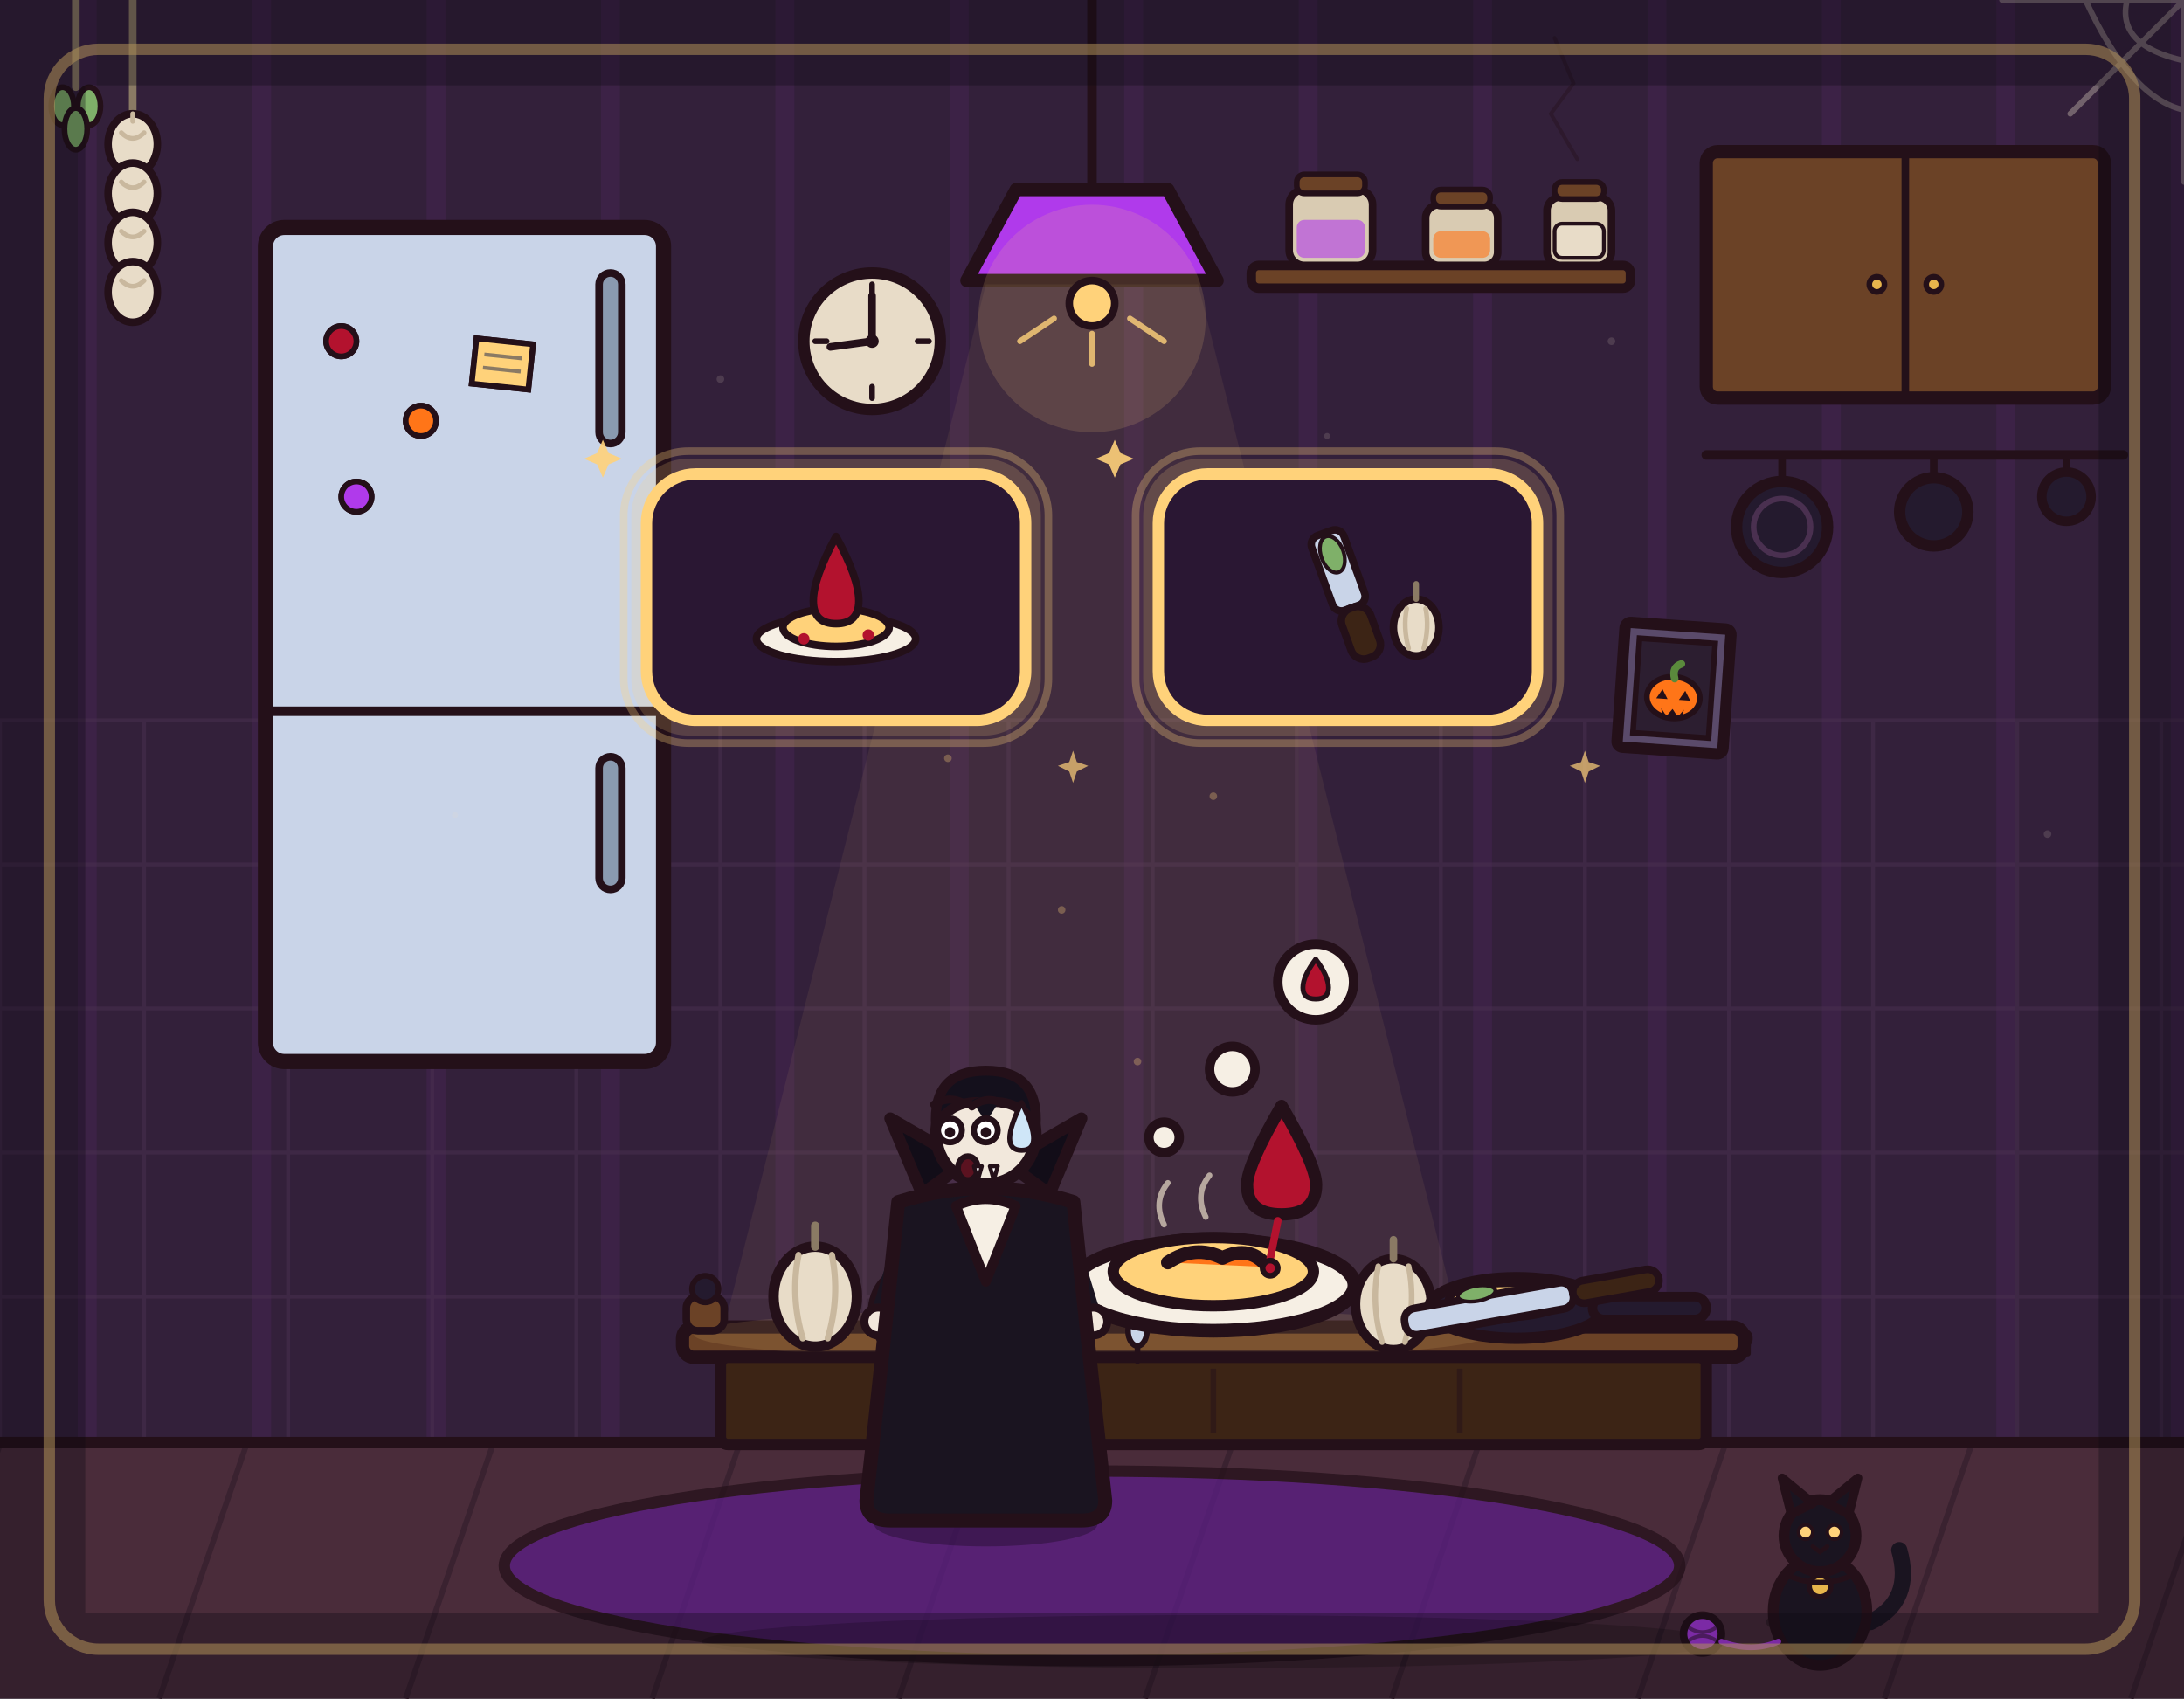
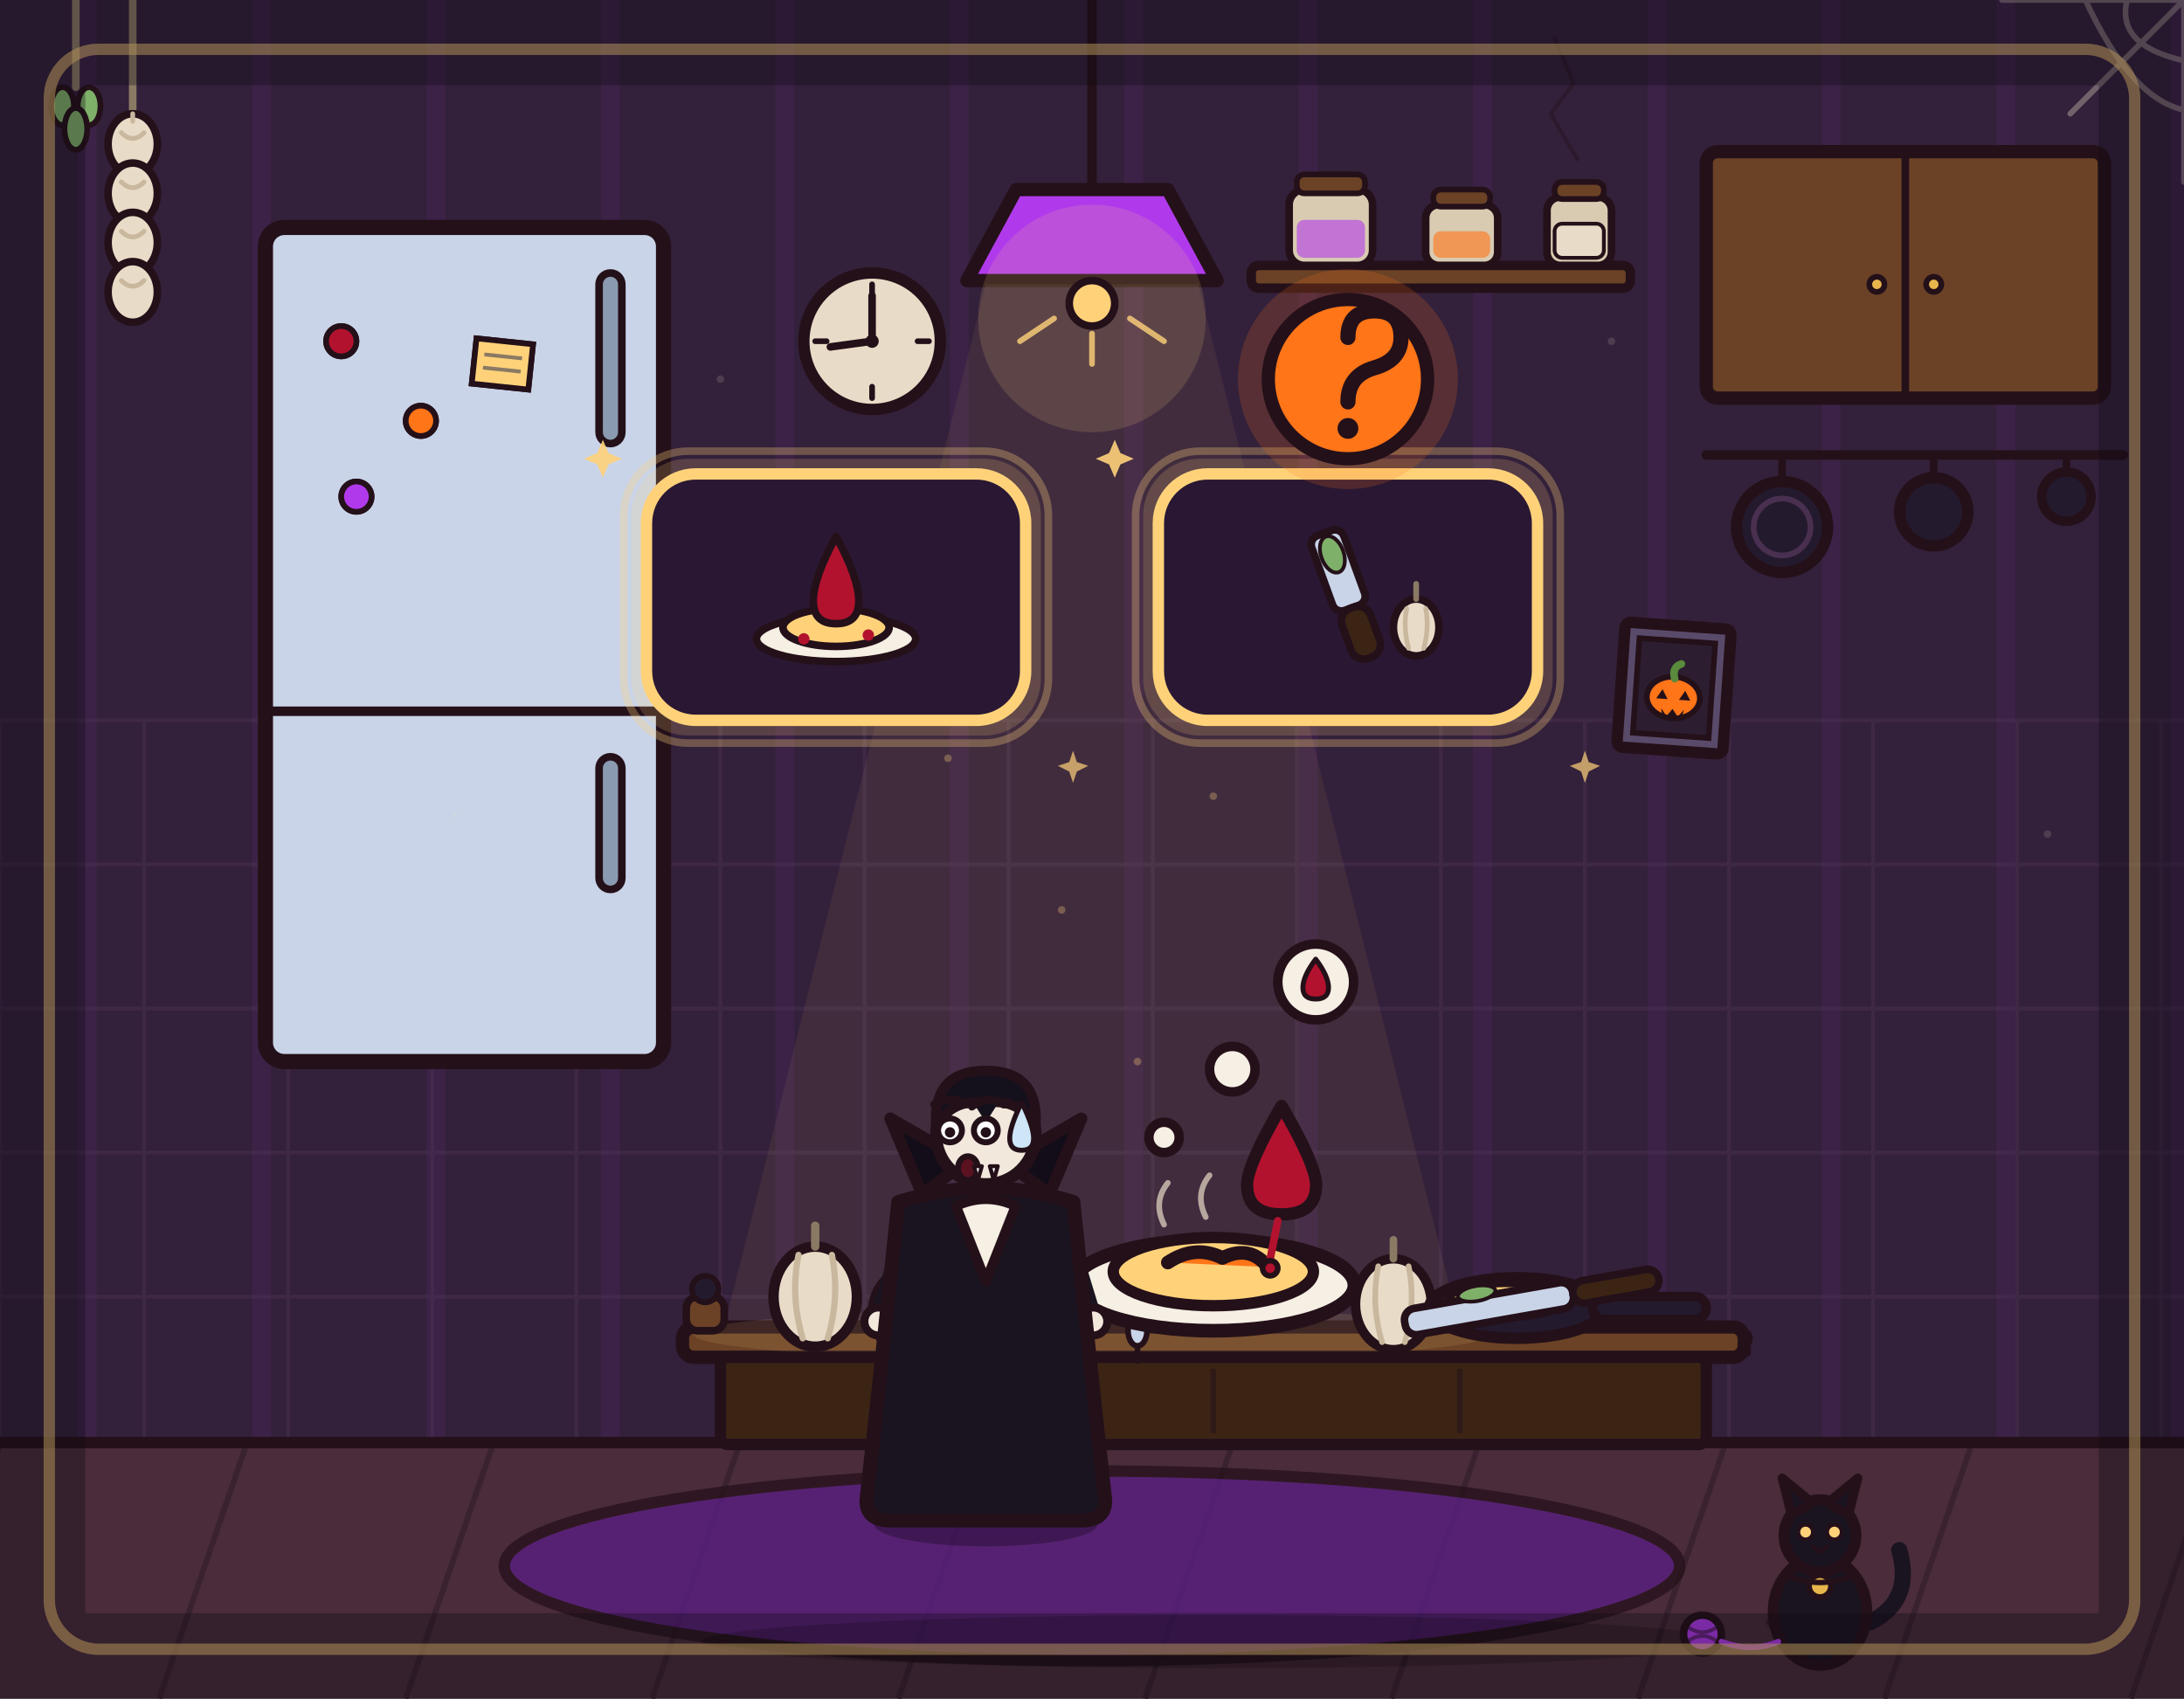
<svg xmlns="http://www.w3.org/2000/svg" viewBox="0 0 1152 896" width="1152" height="896">
  <rect x="0" y="0" width="1152" height="896" fill="#33203a" />
  <path d="M46 0V762M138 0V762M230 0V762M322 0V762M414 0V762M506 0V762M598 0V762M690 0V762M782 0V762M874 0V762M966 0V762M1058 0V762M1150 0V762" stroke="#b03aeb" stroke-width="10" opacity=".07" fill="none" />
  <path d="M0 380V762M76 380V762M152 380V762M228 380V762M304 380V762M380 380V762M456 380V762M532 380V762M608 380V762M684 380V762M760 380V762M836 380V762M912 380V762M988 380V762M1064 380V762M1140 380V762M0 380H1152M0 456H1152M0 532H1152M0 608H1152M0 684H1152M0 760H1152" stroke="#4a3050" stroke-width="2" opacity=".5" fill="none" />
  <rect x="0" y="760" width="1152" height="136" fill="#4a2c3a" />
  <path d="M0 762 L-46 896M130 762 L84 896M260 762 L214 896M390 762 L344 896M520 762 L474 896M650 762 L604 896M780 762 L734 896M910 762 L864 896M1040 762 L994 896M1170 762 L1124 896" stroke="#3a2230" stroke-width="3" fill="none" />
  <line x1="0" y1="761" x2="1152" y2="761" stroke="#241019" stroke-width="6" stroke-linecap="round" />
  <ellipse cx="576" cy="826" rx="310" ry="50" fill="#5b1e86" stroke="#241019" stroke-width="6" stroke-linejoin="round" opacity=".75" />
  <rect x="140" y="120" width="210" height="440" rx="10" fill="#c9d4e8" stroke="#241019" stroke-width="8" stroke-linejoin="round" />
  <line x1="140" y1="375.2" x2="350" y2="375.2" stroke="#241019" stroke-width="5" stroke-linecap="round" />
  <rect x="316" y="144" width="12" height="90" rx="6" fill="#8a9ab0" stroke="#241019" stroke-width="4" />
  <rect x="316" y="399.2" width="12" height="70" rx="6" fill="#8a9ab0" stroke="#241019" stroke-width="4" />
  <circle cx="180" cy="180" r="8" fill="#b3122e" stroke="#241019" stroke-width="3" />
  <circle cx="222" cy="222" r="8" fill="#ff7518" stroke="#241019" stroke-width="3" />
  <circle cx="188" cy="262" r="8" fill="#b03aeb" stroke="#241019" stroke-width="3" />
  <g transform="rotate(6 265 192)">
    <rect x="250" y="180" width="30" height="24" fill="#ffd27a" stroke="#241019" stroke-width="3" />
    <line x1="255" y1="188" x2="275" y2="188" stroke="#8a7a64" stroke-width="2" />
    <line x1="255" y1="195" x2="275" y2="195" stroke="#8a7a64" stroke-width="2" />
  </g>
  <circle cx="180" cy="180" r="8" fill="#b3122e" stroke="#241019" stroke-width="3" />
  <circle cx="222" cy="222" r="8" fill="#ff7518" stroke="#241019" stroke-width="3" />
  <circle cx="188" cy="262" r="8" fill="#b03aeb" stroke="#241019" stroke-width="3" />
  <g transform="rotate(6 265 192)">
    <rect x="250" y="180" width="30" height="24" fill="#ffd27a" stroke="#241019" stroke-width="3" />
    <line x1="255" y1="188" x2="275" y2="188" stroke="#8a7a64" stroke-width="2" />
    <line x1="255" y1="195" x2="275" y2="195" stroke="#8a7a64" stroke-width="2" />
  </g>
  <line x1="70" y1="0" x2="70" y2="60" stroke="#8a7a64" stroke-width="4" stroke-linecap="round" />
  <g fill="#e8dcc8" stroke="#241019" stroke-width="4">
    <ellipse cx="70" cy="76" rx="13" ry="16" />
    <ellipse cx="70" cy="102" rx="13" ry="16" />
    <ellipse cx="70" cy="128" rx="13" ry="16" />
    <ellipse cx="70" cy="154" rx="13" ry="16" />
  </g>
  <path d="M70 60 L70 64 M64 70 Q70 76 76 70 M64 96 Q70 102 76 96 M64 122 Q70 128 76 122 M64 148 Q70 154 76 148" stroke="#c9b89e" stroke-width="2.5" fill="none" stroke-linecap="round" />
  <rect x="900" y="80" width="210" height="130" rx="6" fill="#6b4226" stroke="#241019" stroke-width="7" stroke-linejoin="round" />
  <line x1="1005" y1="80" x2="1005" y2="210" stroke="#241019" stroke-width="4" />
  <circle cx="990" cy="150" r="4" fill="#e8b64c" stroke="#241019" stroke-width="3" />
  <circle cx="1020" cy="150" r="4" fill="#e8b64c" stroke="#241019" stroke-width="3" />
  <rect x="660" y="140" width="200" height="12" rx="4" fill="#6b4226" stroke="#241019" stroke-width="5" stroke-linejoin="round" />
  <rect x="680" y="100" width="44" height="40" rx="8" fill="#d9cbb2" stroke="#241019" stroke-width="4" />
  <rect x="684" y="92" width="36" height="10" rx="4" fill="#6b4226" stroke="#241019" stroke-width="3" />
  <rect x="684" y="116" width="36" height="20" rx="4" fill="#b03aeb" opacity=".6" />
  <rect x="752" y="108" width="38" height="32" rx="7" fill="#d9cbb2" stroke="#241019" stroke-width="4" />
  <rect x="756" y="100" width="30" height="9" rx="4" fill="#6b4226" stroke="#241019" stroke-width="3" />
  <rect x="756" y="122" width="30" height="14" rx="4" fill="#ff7518" opacity=".6" />
  <rect x="816" y="104" width="34" height="36" rx="7" fill="#d9cbb2" stroke="#241019" stroke-width="4" />
  <rect x="820" y="96" width="26" height="9" rx="4" fill="#6b4226" stroke="#241019" stroke-width="3" />
  <rect x="820" y="118" width="26" height="18" rx="4" fill="#e8dcc8" stroke="#241019" stroke-width="2" />
  <line x1="576" y1="0" x2="576" y2="100" stroke="#241019" stroke-width="5" />
  <path d="M536 100 L616 100 L642 148 L510 148 Z" fill="#b03aeb" stroke="#241019" stroke-width="7" stroke-linejoin="round" />
  <circle cx="576" cy="168" r="60" fill="#ffd27a" opacity=".15" />
  <path d="M520 150 L632 150 L770 700 L382 700 Z" fill="#ffd27a" opacity=".07" />
  <circle cx="576" cy="160" r="12" fill="#ffd27a" stroke="#241019" stroke-width="4" />
  <path d="M556 168 L538 180 M596 168 L614 180 M576 176 L576 192" stroke="#ffd27a" stroke-width="3" stroke-linecap="round" opacity=".8" />
  <g fill="#ffd27a" opacity=".3">
    <circle cx="500" cy="400" r="2" />
    <circle cx="560" cy="480" r="2" />
    <circle cx="640" cy="420" r="2" />
    <circle cx="600" cy="560" r="2" />
    <circle cx="520" cy="600" r="2" />
  </g>
  <line x1="900" y1="240" x2="1120" y2="240" stroke="#241019" stroke-width="5" stroke-linecap="round" />
  <line x1="940" y1="240" x2="940" y2="254" stroke="#241019" stroke-width="4" />
  <circle cx="940" cy="278" r="24" fill="#241a2e" stroke="#241019" stroke-width="6" />
  <circle cx="940" cy="278" r="15" fill="none" stroke="#4a3050" stroke-width="3" />
  <line x1="1020" y1="240" x2="1020" y2="252" stroke="#241019" stroke-width="4" />
  <circle cx="1020" cy="270" r="18" fill="#241a2e" stroke="#241019" stroke-width="6" />
  <line x1="1090" y1="240" x2="1090" y2="249" stroke="#241019" stroke-width="4" />
  <circle cx="1090" cy="262" r="13" fill="#241a2e" stroke="#241019" stroke-width="5" />
  <rect x="329" y="238" width="224" height="154" rx="34" fill="none" stroke="#ffd27a" stroke-width="4" opacity=".3" />
  <rect x="333" y="242" width="216" height="146" rx="30" fill="#ffd27a" opacity=".18" />
  <path d="M318 232 L321 239 L328 242 L321 245 L318 252 L315 245 L308 242 L315 239 Z" fill="#ffd27a" opacity=".9" />
  <path d="M566 396 L568 402 L574 404 L568 407 L566 413 L564 407 L558 404 L564 402 Z" fill="#ffd27a" opacity=".7" />
  <rect x="341" y="250" width="200" height="130" rx="26" fill="#2a1733" stroke="#ffd27a" stroke-width="6" stroke-linejoin="round" />
  <g transform="translate(441 315)">
    <ellipse cx="0" cy="22" rx="42" ry="12" fill="#f6efe4" stroke="#241019" stroke-width="4" />
    <ellipse cx="0" cy="16" rx="28" ry="10" fill="#ffd27a" stroke="#241019" stroke-width="4" />
    <path d="M0 -32 Q12 -10 12 2 Q12 14 0 14 Q-12 14 -12 2 Q-12 -10 0 -32 Z" fill="#b3122e" stroke="#241019" stroke-width="4" stroke-linejoin="round" />
    <circle cx="17" cy="20" r="3" fill="#b3122e" />
    <circle cx="-17" cy="22" r="3" fill="#b3122e" />
  </g>
  <rect x="599" y="238" width="224" height="154" rx="34" fill="none" stroke="#ffd27a" stroke-width="4" opacity=".3" />
  <rect x="603" y="242" width="216" height="146" rx="30" fill="#ffd27a" opacity=".18" />
  <path d="M588 232 L591 239 L598 242 L591 245 L588 252 L585 245 L578 242 L585 239 Z" fill="#ffd27a" opacity=".9" />
  <path d="M836 396 L838 402 L844 404 L838 407 L836 413 L834 407 L828 404 L834 402 Z" fill="#ffd27a" opacity=".7" />
  <rect x="611" y="250" width="200" height="130" rx="26" fill="#2a1733" stroke="#ffd27a" stroke-width="6" stroke-linejoin="round" />
  <g transform="translate(711 315)">
    <g transform="rotate(-20)">
      <rect x="-9" y="-36" width="18" height="42" rx="5" fill="#c9d4e8" stroke="#241019" stroke-width="4" />
      <ellipse cx="0" cy="-24" rx="6" ry="10" fill="#7fb069" stroke="#241019" stroke-width="2" />
      <rect x="-8" y="6" width="16" height="28" rx="7" fill="#3c2415" stroke="#241019" stroke-width="4" />
    </g>
    <ellipse cx="36" cy="16" rx="12" ry="15" fill="#e8dcc8" stroke="#241019" stroke-width="4" />
    <path d="M36 1 L36 -7" stroke="#8a7a64" stroke-width="3" stroke-linecap="round" />
    <path d="M31 6 Q29 16 32 27 M41 6 Q43 16 40 27" fill="none" stroke="#c9b89e" stroke-width="2.5" stroke-linecap="round" />
  </g>
  <g transform="translate(530 704)">
    <rect x="-14" y="-14" width="28" height="20" rx="5" fill="#d9cbb2" stroke="#241019" stroke-width="4" stroke-linejoin="round" />
    <rect x="-10" y="-19" width="20" height="7" rx="3" fill="#6b4226" stroke="#241019" stroke-width="3" />
    <circle cx="-5" cy="-6" r="3" fill="#e8dcc8" stroke="#241019" stroke-width="1.5" />
    <circle cx="4" cy="-4" r="3" fill="#e8dcc8" stroke="#241019" stroke-width="1.5" />
  </g>
  <g transform="translate(905 706)">
    <circle cx="-12" cy="0" r="6" fill="none" stroke="#241019" stroke-width="4" />
    <rect x="-6" y="-3.5" width="24" height="7" rx="3" fill="#c9d4e8" stroke="#241019" stroke-width="3" />
    <line x1="12" y1="3.5" x2="12" y2="8" stroke="#241019" stroke-width="3" stroke-linecap="round" />
    <line x1="17" y1="3.5" x2="17" y2="8" stroke="#241019" stroke-width="3" stroke-linecap="round" />
  </g>
  <ellipse cx="640" cy="866" rx="270" ry="14" fill="#000000" opacity=".2" />
  <rect x="360" y="700" width="560" height="16" rx="6" fill="#6b4226" stroke="#241019" stroke-width="7" stroke-linejoin="round" />
  <ellipse cx="576" cy="704" rx="210" ry="14" fill="#ffd27a" opacity=".12" />
  <rect x="380" y="716" width="520" height="46" rx="4" fill="#3c2415" stroke="#241019" stroke-width="6" />
  <g transform="translate(372 698)">
    <rect x="-10" y="-14" width="20" height="18" rx="6" fill="#6b4226" stroke="#241019" stroke-width="4" stroke-linejoin="round" />
    <circle cx="0" cy="-18" r="7" fill="#241a2e" stroke="#241019" stroke-width="3" />
  </g>
  <g transform="translate(600 706)">
    <ellipse cx="0" cy="-4" rx="5" ry="8" fill="#c9d4e8" stroke="#241019" stroke-width="3" />
    <line x1="0" y1="4" x2="0" y2="12" stroke="#241019" stroke-width="3" stroke-linecap="round" />
  </g>
  <path d="M510 722 V756 M640 722 V756 M770 722 V756" stroke="#241019" stroke-width="3" opacity=".5" />
  <g transform="translate(430 684) scale(1.1)">
    <ellipse cx="0" cy="0" rx="20" ry="24" fill="#e8dcc8" stroke="#241019" stroke-width="5" stroke-linejoin="round" />
    <path d="M0 -24 L0 -34" stroke="#8a7a64" stroke-width="4" stroke-linecap="round" fill="none" />
    <path d="M-8 -20 Q-12 0 -6 20 M8 -20 Q12 0 6 20" fill="none" stroke="#c9b89e" stroke-width="3" stroke-linecap="round" />
  </g>
  <g transform="translate(478 692) scale(0.9)">
    <ellipse cx="0" cy="0" rx="20" ry="24" fill="#e8dcc8" stroke="#241019" stroke-width="5" stroke-linejoin="round" />
    <path d="M0 -24 L0 -34" stroke="#8a7a64" stroke-width="4" stroke-linecap="round" fill="none" />
    <path d="M-8 -20 Q-12 0 -6 20 M8 -20 Q12 0 6 20" fill="none" stroke="#c9b89e" stroke-width="3" stroke-linecap="round" />
  </g>
  <g transform="translate(735 688)">
    <ellipse cx="0" cy="0" rx="20" ry="24" fill="#e8dcc8" stroke="#241019" stroke-width="5" stroke-linejoin="round" />
    <path d="M0 -24 L0 -34" stroke="#8a7a64" stroke-width="4" stroke-linecap="round" fill="none" />
    <path d="M-8 -20 Q-12 0 -6 20 M8 -20 Q12 0 6 20" fill="none" stroke="#c9b89e" stroke-width="3" stroke-linecap="round" />
  </g>
  <g transform="translate(640 678) scale(1.2)">
    <ellipse cx="0" cy="0" rx="62" ry="20" fill="#f6efe4" stroke="#241019" stroke-width="6" stroke-linejoin="round" />
    <ellipse cx="0" cy="-6" rx="44" ry="15" fill="#ffd27a" stroke="#241019" stroke-width="5" stroke-linejoin="round" />
    <path d="M-20 -10 Q-8 -18 4 -12 Q16 -18 24 -8" fill="#ff7518" stroke="#241019" stroke-width="6" stroke-linejoin="round" stroke-linecap="round" />
  </g>
  <path d="M614 646 Q608 634 616 624 M636 642 Q630 630 638 620" fill="none" stroke="#e8dcc8" stroke-width="3" stroke-linecap="round" opacity=".7" />
  <g transform="translate(676 612) scale(1.3)">
    <path d="M0 -22 Q14 2 14 10 Q14 22 0 22 Q-14 22 -14 10 Q-14 2 0 -22 Z" fill="#b3122e" stroke="#241019" stroke-width="5" stroke-linejoin="round" />
  </g>
  <line x1="674" y1="644" x2="670" y2="664" stroke="#b3122e" stroke-width="4" stroke-linecap="round" />
  <circle cx="670" cy="669" r="4" fill="#b3122e" stroke="#241019" stroke-width="3" />
  <g transform="translate(800 690)">
    <ellipse cx="0" cy="0" rx="46" ry="16" fill="#241a2e" stroke="#241019" stroke-width="6" stroke-linejoin="round" />
    <rect x="40" y="-6" width="60" height="12" rx="6" fill="#241a2e" stroke="#241019" stroke-width="5" stroke-linejoin="round" />
    <ellipse cx="-6" cy="-4" rx="30" ry="9" fill="#ffd27a" stroke="#241019" stroke-width="4" stroke-linejoin="round" />
    <path d="M-24 -8 Q-6 -2 12 -8" fill="none" stroke="#c9b89e" stroke-width="3" stroke-linecap="round" />
  </g>
  <g transform="translate(810 686) rotate(-10)">
    <rect x="-70" y="-7" width="90" height="14" rx="6" fill="#c9d4e8" stroke="#241019" stroke-width="4" stroke-linejoin="round" />
    <ellipse cx="-30" cy="-9" rx="10" ry="4" fill="#7fb069" stroke="#241019" stroke-width="2" />
    <rect x="20" y="-6" width="46" height="12" rx="6" fill="#3c2415" stroke="#241019" stroke-width="4" stroke-linejoin="round" />
  </g>
  <g transform="translate(520 800) scale(1.05 1.05)">
    <ellipse cx="0" cy="4" rx="56" ry="11" fill="#000000" opacity=".28" />
    <path d="M-12 -62 L-16 -6" fill="none" stroke="#241a2e" stroke-width="15" stroke-linecap="round" />
    <path d="M12 -62 L16 -6" fill="none" stroke="#241a2e" stroke-width="15" stroke-linecap="round" />
    <ellipse cx="-18" cy="-4" rx="15" ry="7" fill="#14101c" stroke="#241019" stroke-width="4" />
    <ellipse cx="18" cy="-4" rx="15" ry="7" fill="#14101c" stroke="#241019" stroke-width="4" />
    <path d="M-38 -148 L-52 -102" fill="none" stroke="#1a1420" stroke-width="11" stroke-linecap="round" />
    <circle cx="-54" cy="-98" r="7" fill="#f2e8dc" stroke="#241019" stroke-width="4" />
    <path d="M38 -148 L52 -102" fill="none" stroke="#1a1420" stroke-width="11" stroke-linecap="round" />
    <circle cx="54" cy="-98" r="7" fill="#f2e8dc" stroke="#241019" stroke-width="4" />
    <path d="M-44 -158 Q-52 -80 -60 -8 Q-60 2 -48 2 L48 2 Q60 2 60 -8 Q52 -80 44 -158 Q0 -172 -44 -158 Z" fill="#1a1420" stroke="#241019" stroke-width="7" stroke-linejoin="round" />
    <path d="M-32 -162 L-48 -200 L-10 -178 Z" fill="#120d18" stroke="#241019" stroke-width="6" stroke-linejoin="round" />
    <path d="M32 -162 L48 -200 L10 -178 Z" fill="#120d18" stroke="#241019" stroke-width="6" stroke-linejoin="round" />
    <path d="M-15 -156 L0 -118 L15 -156 Q0 -163 -15 -156 Z" fill="#f6efe4" stroke="#241019" stroke-width="5" stroke-linejoin="round" />
    <circle cx="0" cy="-192" r="25" fill="#f2e8dc" stroke="#241019" stroke-width="6" />
    <path d="M-25 -196 Q-27 -224 0 -224 Q27 -224 25 -196 Q17 -210 0 -208 Q-17 -210 -25 -196 Z" fill="#14101c" stroke="#241019" stroke-width="5" stroke-linejoin="round" />
    <path d="M-7 -209 L0 -198 L7 -209 Q0 -213 -7 -209 Z" fill="#14101c" />
    <path d="M-26 -207 Q-18 -212 -10 -207 M-7 -206 Q1 -212 9 -207" fill="none" stroke="#241019" stroke-width="4" stroke-linecap="round" />
    <circle cx="-18" cy="-194" r="6" fill="#ffffff" stroke="#241019" stroke-width="3" />
    <circle cx="0" cy="-194" r="6" fill="#ffffff" stroke="#241019" stroke-width="3" />
    <circle cx="-18" cy="-193" r="2.6" fill="#241019" />
    <circle cx="0" cy="-193" r="2.6" fill="#241019" />
    <path d="M18 -208 Q24 -196 24 -190 Q24 -184 18 -184 Q12 -184 12 -190 Q12 -196 18 -208 Z" fill="#cfe6f8" stroke="#241019" stroke-width="2.5" stroke-linejoin="round" />
    <ellipse cx="-9" cy="-175" rx="5" ry="6" fill="#5b1220" stroke="#241019" stroke-width="3" />
    <path d="M-6 -176 L-2 -176 L-4 -169 Z" fill="#ffffff" stroke="#241019" stroke-width="2" stroke-linejoin="round" />
    <path d="M2 -176 L6 -176 L4 -169 Z" fill="#ffffff" stroke="#241019" stroke-width="2" stroke-linejoin="round" />
  </g>
  <circle cx="614" cy="600" r="8" fill="#f6efe4" stroke="#241019" stroke-width="5" />
  <circle cx="650" cy="564" r="12" fill="#f6efe4" stroke="#241019" stroke-width="5" />
  <circle cx="694" cy="518" r="20" fill="#f6efe4" stroke="#241019" stroke-width="5" />
  <g transform="translate(694 518) scale(0.75)">
    <path d="M0 -16 Q9 -4 9 4 Q9 12 0 12 Q-9 12 -9 4 Q-9 -4 0 -16 Z" fill="#b3122e" stroke="#241019" stroke-width="3.5" stroke-linejoin="round" />
  </g>
  <g transform="translate(960 850) scale(0.95)">
    <ellipse cx="0" cy="6" rx="30" ry="8" fill="#000000" opacity=".28" />
    <path d="M28 6 Q52 -6 44 -34" fill="none" stroke="#1a1420" stroke-width="9" stroke-linecap="round" />
    <ellipse cx="0" cy="0" rx="26" ry="30" fill="#1a1420" stroke="#241019" stroke-width="6" />
    <circle cx="0" cy="-42" r="20" fill="#1a1420" stroke="#241019" stroke-width="6" />
    <path d="M-16 -54 L-21 -74 L-4 -60 Z" fill="#1a1420" stroke="#241019" stroke-width="5" stroke-linejoin="round" />
    <path d="M16 -54 L21 -74 L4 -60 Z" fill="#1a1420" stroke="#241019" stroke-width="5" stroke-linejoin="round" />
    <circle cx="-8" cy="-44" r="4" fill="#ffd27a" stroke="#241019" stroke-width="2" />
    <circle cx="8" cy="-44" r="4" fill="#ffd27a" stroke="#241019" stroke-width="2" />
    <path d="M-4 -36 L0 -33 L4 -36" fill="none" stroke="#241019" stroke-width="2.5" stroke-linecap="round" />
    <circle cx="0" cy="-14" r="6" fill="#e8b64c" stroke="#241019" stroke-width="3" />
    <path d="M-18 -20 Q0 -12 18 -20" fill="none" stroke="#241019" stroke-width="3" />
  </g>
  <circle cx="460" cy="180" r="36" fill="#e8dcc8" stroke="#241019" stroke-width="6" stroke-linejoin="round" />
  <line x1="460" y1="180" x2="460" y2="156" stroke="#241019" stroke-width="4" stroke-linecap="round" />
  <line x1="460" y1="180" x2="438" y2="183" stroke="#241019" stroke-width="4" stroke-linecap="round" />
  <circle cx="460" cy="180" r="3.5" fill="#241019" />
  <line x1="460" y1="150" x2="460" y2="156" stroke="#241019" stroke-width="3" stroke-linecap="round" />
  <line x1="460" y1="204" x2="460" y2="210" stroke="#241019" stroke-width="3" stroke-linecap="round" />
  <line x1="430" y1="180" x2="436" y2="180" stroke="#241019" stroke-width="3" stroke-linecap="round" />
  <line x1="484" y1="180" x2="490" y2="180" stroke="#241019" stroke-width="3" stroke-linecap="round" />
  <g transform="rotate(4 883 363)">
    <rect x="855" y="330" width="56" height="66" rx="3" fill="#5a4a6a" stroke="#241019" stroke-width="6" stroke-linejoin="round" />
    <rect x="863" y="338" width="40" height="50" fill="#2c1e30" stroke="#241019" stroke-width="3" />
    <ellipse cx="883" cy="368" rx="14" ry="11" fill="#ff7518" stroke="#241019" stroke-width="3" />
    <path d="M883 358 Q881 352 886 350" fill="none" stroke="#5a8a3c" stroke-width="4" stroke-linecap="round" />
    <path d="M877 364 L874 369 L880 369 Z M889 364 L892 369 L886 369 Z M877 374 L880 378 L883 374 L886 378 L889 374 L888 379 L878 379 Z" fill="#241019" />
  </g>
  <g stroke="#e8dcc8" stroke-width="3" opacity=".35" fill="none" stroke-linecap="round">
    <path d="M1152 0 L1056 0 M1152 0 L1152 96 M1152 0 L1092 60" />
    <path d="M1122 0 Q1116 24 1152 32 M1152 58 Q1124 52 1100 0" />
  </g>
  <g fill="#e8dcc8" opacity=".15">
    <circle cx="380" cy="200" r="2" />
    <circle cx="700" cy="230" r="1.6" />
    <circle cx="850" cy="180" r="2" />
    <circle cx="240" cy="430" r="1.6" />
    <circle cx="1080" cy="440" r="2" />
  </g>
  <g transform="translate(898 862)">
    <circle cx="0" cy="0" r="10" fill="#b03aeb" stroke="#241019" stroke-width="4" />
    <path d="M-8 -4 Q0 2 8 -4 M-8 4 Q0 -2 8 4" fill="none" stroke="#241019" stroke-width="2" opacity=".5" />
    <path d="M10 4 Q26 10 40 4" fill="none" stroke="#b03aeb" stroke-width="3" stroke-linecap="round" />
  </g>
  <g transform="translate(40 0)">
    <line x1="0" y1="0" x2="0" y2="46" stroke="#8a7a64" stroke-width="4" stroke-linecap="round" />
    <g fill="#7fb069" stroke="#241019" stroke-width="3">
      <ellipse cx="-7" cy="56" rx="6" ry="10" />
      <ellipse cx="7" cy="56" rx="6" ry="10" />
      <ellipse cx="0" cy="68" rx="6" ry="11" />
    </g>
  </g>
  <path d="M820 20 L830 44 L818 60 L832 84" fill="none" stroke="#241019" stroke-width="2" opacity=".4" stroke-linecap="round" />
  <rect x="26" y="26" width="1100" height="844" rx="26" fill="none" stroke="#ffd27a" stroke-width="6" opacity=".55" />
+   <g transform="translate(711 200)">
+     <circle cx="0" cy="0" r="58" fill="#ff7518" opacity=".18" stroke="none" />
+     <circle cx="0" cy="0" r="42" fill="#ff7518" stroke="#241019" stroke-width="7" stroke-linejoin="round" />
+     <path d="M0 -22 Q0 -36 14 -36 Q28 -36 28 -22 Q28 -10 14 -6 Q0 -2 0 12" fill="none" stroke="#241019" stroke-width="8" stroke-linecap="round" stroke-linejoin="round" />
+     <circle cx="0" cy="26" r="5.5" fill="#241019" stroke="none" />
+   </g>
  <rect x="0" y="0" width="1152" height="896" fill="none" stroke="#0b0710" stroke-width="90" opacity=".32" />
</svg>
